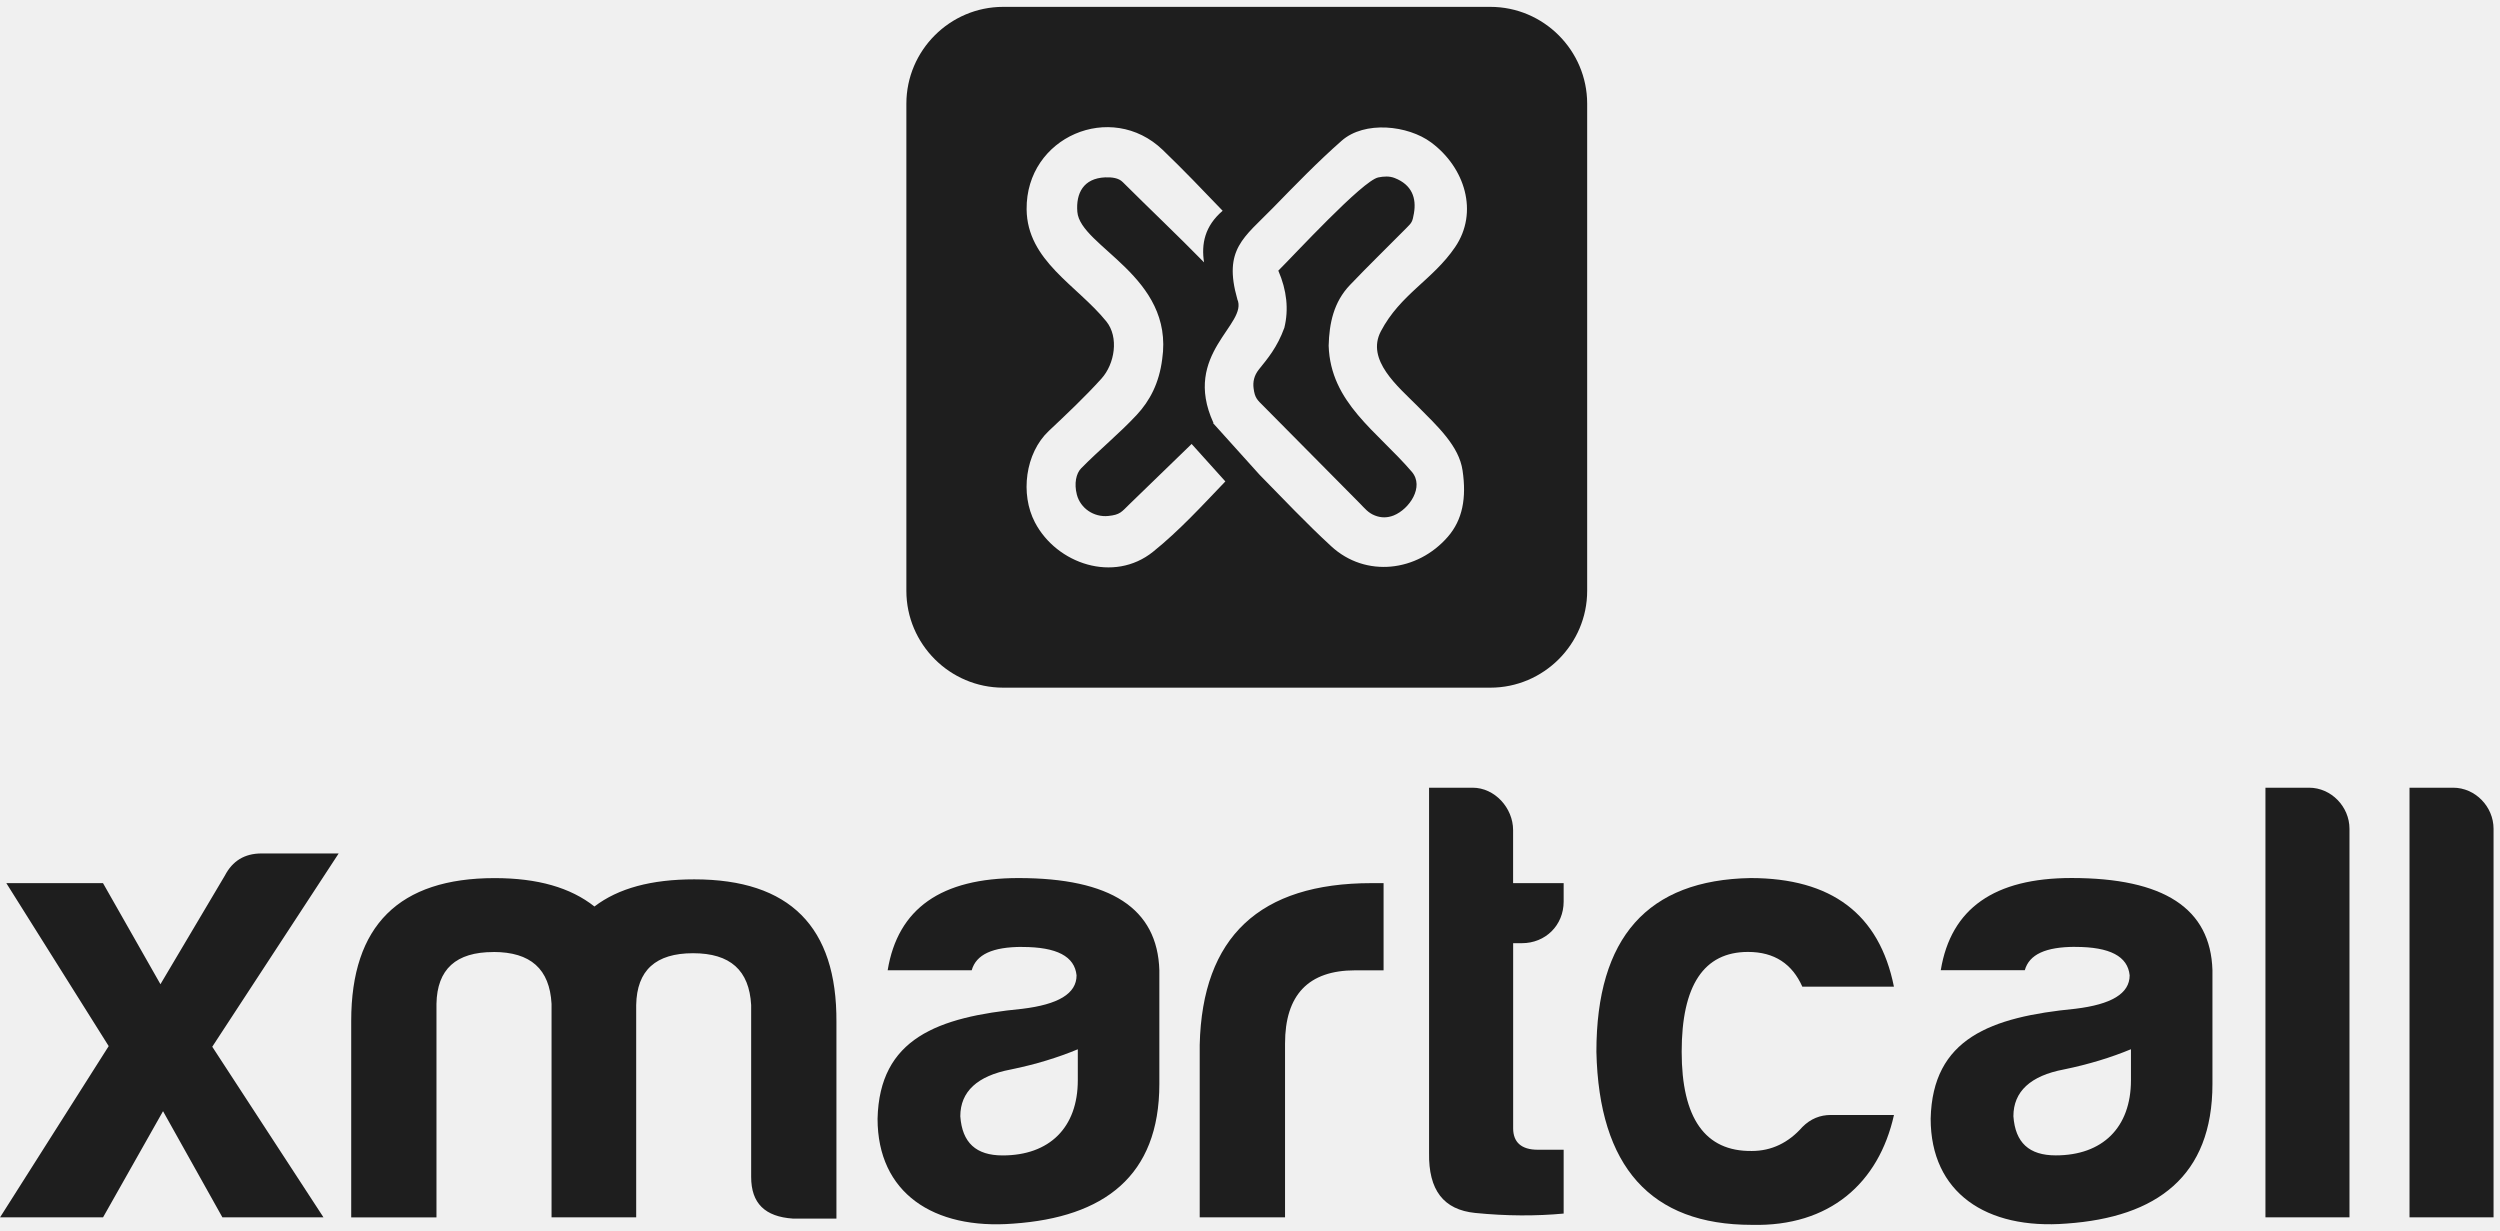
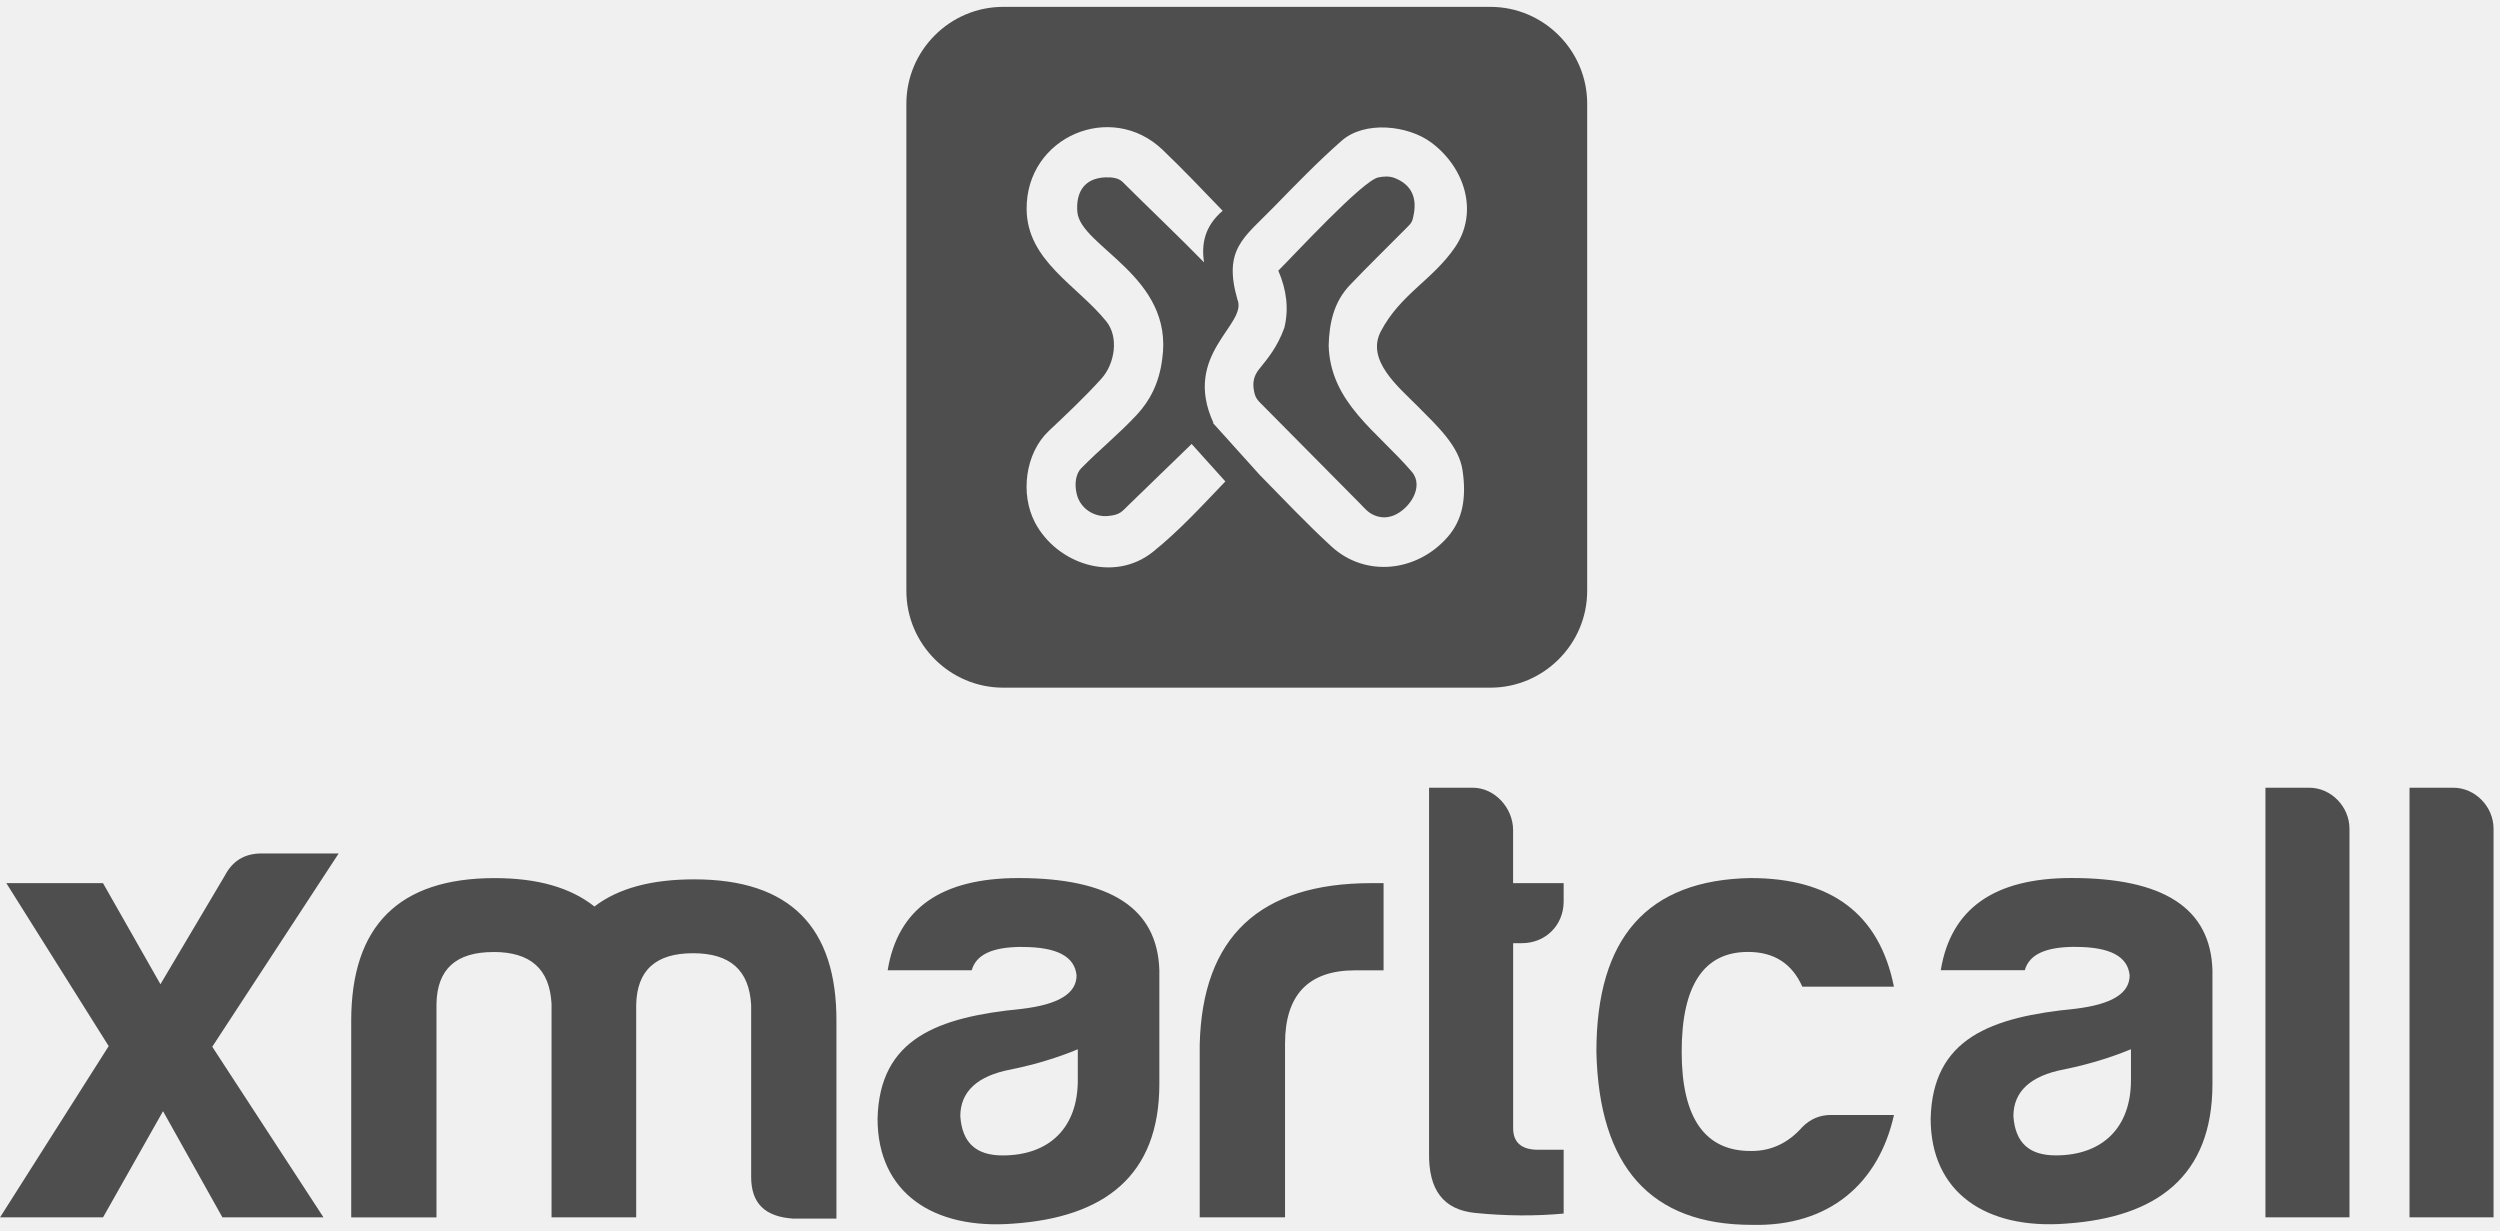
<svg xmlns="http://www.w3.org/2000/svg" width="197" height="97" viewBox="0 0 197 97" fill="none">
-   <g clip-path="url(#clip0_118_51)">
-     <path fill-rule="evenodd" clip-rule="evenodd" d="M123.216 71.032V69.591H119.232V65.41C119.232 63.667 117.786 62.071 116.043 62.071H112.61V90.848C112.561 93.784 113.753 95.327 116.243 95.58C118.734 95.829 121.073 95.829 123.216 95.629V90.599H121.175C119.881 90.599 119.236 90.003 119.236 88.909V74.323H119.93C121.771 74.323 123.216 72.926 123.216 71.036V71.032ZM94.541 95.927H101.261V82.234C101.261 78.401 103.102 76.462 106.784 76.462H109.026V69.591H108.078C99.269 69.591 94.737 73.82 94.537 82.332V95.923L94.541 95.927ZM80.55 74.621C83.29 74.621 84.682 75.368 84.833 76.858C84.833 78.303 83.388 79.152 80.55 79.495C73.88 80.144 69.299 81.834 69.152 88.158C69.152 93.984 73.533 96.919 79.856 96.421C86.976 95.923 91.357 92.689 91.357 85.418V76.458C91.21 71.579 87.523 69.191 80.257 69.191C74.182 69.191 70.749 71.579 69.948 76.458H76.57C76.921 75.212 78.215 74.616 80.555 74.616L80.55 74.621ZM79.007 91.048C76.917 91.048 75.819 90.052 75.672 87.962C75.672 86.019 77.015 84.773 79.656 84.275C81.596 83.879 83.388 83.328 84.931 82.683V85.125C84.931 88.856 82.694 91.048 79.007 91.048ZM38.881 75.016C41.816 75.016 43.31 76.36 43.462 79.099V95.927H50.132V79.197C50.181 76.458 51.675 75.114 54.611 75.114C57.546 75.114 59.04 76.458 59.191 79.197V92.738C59.191 94.829 60.285 95.874 62.477 96.025H65.911V80.54C65.96 73.024 62.224 69.293 54.709 69.293C51.324 69.293 48.732 69.991 46.842 71.432C44.952 69.938 42.363 69.195 38.975 69.195C31.459 69.195 27.675 72.926 27.675 80.446V95.931H34.394V79.103C34.443 76.364 35.938 75.021 38.873 75.021L38.881 75.016ZM20.608 67.252C19.265 67.252 18.318 67.848 17.722 68.991L12.643 77.556L8.116 69.591H0.498L8.565 82.434L0.004 95.927H8.12L12.847 87.562L17.526 95.927H25.491L16.726 82.483L26.687 67.252H20.612H20.608Z" fill="#1E1E1E" />
-     <path fill-rule="evenodd" clip-rule="evenodd" d="M193.308 62.071H189.87V95.927H196.492V65.308C196.492 63.565 195.051 62.071 193.308 62.071ZM181.954 62.071H178.517V95.927H185.139V65.308C185.139 63.565 183.698 62.071 181.954 62.071ZM163.534 74.616C166.274 74.616 167.666 75.364 167.817 76.854C167.817 78.299 166.372 79.148 163.534 79.491C156.864 80.14 152.283 81.83 152.136 88.154C152.136 93.979 156.517 96.915 162.84 96.417C169.96 95.919 174.341 92.685 174.341 85.414V76.454C174.194 71.575 170.507 69.187 163.241 69.187C157.166 69.187 153.733 71.575 152.932 76.454H159.554C159.901 75.208 161.199 74.612 163.539 74.612L163.534 74.616ZM161.991 91.044C159.901 91.044 158.803 90.048 158.656 87.958C158.656 86.015 159.999 84.769 162.64 84.271C164.58 83.875 166.372 83.324 167.919 82.679V85.121C167.919 88.852 165.678 91.044 161.995 91.044H161.991ZM149.246 87.86H144.269C143.424 87.86 142.677 88.158 142.028 88.807C140.934 90.052 139.591 90.697 138.044 90.697C134.357 90.746 132.516 88.105 132.516 82.879C132.516 77.654 134.259 75.012 137.742 75.012C139.832 75.012 141.228 75.96 142.024 77.752H149.242C148.095 72.024 144.314 69.191 137.942 69.191C129.83 69.338 125.796 73.869 125.796 82.879C125.996 91.942 130.079 96.519 138.044 96.519C144.167 96.67 148.05 93.232 149.246 87.856V87.86Z" fill="#1E1E1E" />
-     <path fill-rule="evenodd" clip-rule="evenodd" d="M79.048 0.541H117.443C121.636 0.541 125.069 3.974 125.069 8.171V46.562C125.069 50.755 121.636 54.188 117.443 54.188H79.048C74.856 54.188 71.422 50.759 71.422 46.562V8.171C71.422 3.974 74.856 0.541 79.048 0.541ZM100.73 21.324C101.404 22.88 101.559 24.382 101.208 25.823C100.64 27.387 99.877 28.268 99.203 29.11C98.807 29.608 98.721 30.11 98.783 30.596C98.881 31.367 99.068 31.506 99.579 32.016C102.106 34.568 104.633 37.115 107.156 39.667C107.552 40.067 107.813 40.418 108.352 40.626C108.834 40.814 109.328 40.814 109.822 40.618C111.054 40.124 112.259 38.356 111.25 37.176C108.511 33.976 104.845 31.747 104.698 27.244C104.743 25.484 105.09 23.802 106.38 22.455C107.821 20.945 109.324 19.487 110.793 18.001C111.263 17.528 111.295 17.499 111.418 16.809C111.626 15.605 111.259 14.56 109.903 14.029C109.491 13.866 109.042 13.894 108.613 13.98C107.384 14.217 101.963 20.112 100.73 21.328V21.324ZM94.884 20.679C92.781 18.532 90.597 16.466 88.47 14.347C88.14 14.017 87.633 13.96 87.091 13.976C85.368 14.049 84.776 15.237 84.894 16.691C85.111 19.446 92.537 21.757 91.581 28.301C91.344 30.183 90.61 31.583 89.569 32.698C88.189 34.18 86.609 35.462 85.192 36.907C84.8 37.307 84.629 38.095 84.857 38.981C85.139 40.05 86.188 40.773 87.327 40.659C88.27 40.565 88.372 40.344 89.005 39.728L93.9 34.984L96.558 37.936C94.721 39.854 92.928 41.818 90.859 43.48C87.776 45.958 83.269 44.447 81.551 41.161C80.387 38.94 80.779 35.715 82.649 33.955C84.061 32.624 85.478 31.29 86.784 29.848C87.854 28.669 88.177 26.562 87.18 25.329C84.866 22.471 80.938 20.553 80.897 16.495C80.84 10.779 87.56 7.918 91.618 11.808C93.239 13.364 94.79 14.988 96.345 16.609C94.933 17.817 94.651 19.222 94.88 20.683L94.884 20.679ZM100.305 16.38H100.309C102.073 14.572 103.829 12.755 105.723 11.09C107.531 9.497 110.948 9.869 112.773 11.224C115.439 13.2 116.537 16.727 114.659 19.479C112.896 22.067 110.352 23.174 108.813 26.105C107.621 28.37 110.173 30.465 111.663 31.963C113.316 33.629 114.97 35.147 115.251 37.078C115.57 39.242 115.251 40.965 114.088 42.3C111.687 45.064 107.613 45.545 104.902 43.047C102.947 41.247 101.118 39.312 99.256 37.413L95.594 33.347L95.619 33.322C93.108 27.856 98.403 25.55 97.493 23.561H97.497C96.382 19.634 98.023 18.724 100.305 16.384V16.38Z" fill="#1E1E1E" />
+   <g clip-path="url(#clip0_145_88)">
+     <path fill-rule="evenodd" clip-rule="evenodd" d="M123.216 71.032V69.591H119.232V65.41C119.232 63.667 117.787 62.071 116.043 62.071H112.61V90.848C112.561 93.784 113.753 95.327 116.243 95.58C118.734 95.829 121.073 95.829 123.216 95.629V90.599H121.175C119.881 90.599 119.236 90.003 119.236 88.909V74.323H119.93C121.771 74.323 123.216 72.926 123.216 71.036V71.032ZM94.541 95.927H101.261V82.234C101.261 78.401 103.102 76.462 106.784 76.462H109.026V69.591H108.079C99.269 69.591 94.737 73.82 94.537 82.332V95.923L94.541 95.927ZM80.551 74.621C83.29 74.621 84.682 75.368 84.833 76.858C84.833 78.303 83.388 79.152 80.551 79.495C73.88 80.144 69.299 81.834 69.152 88.158C69.152 93.984 73.533 96.919 79.857 96.421C86.976 95.923 91.357 92.689 91.357 85.418V76.458C91.21 71.579 87.523 69.191 80.257 69.191C74.182 69.191 70.749 71.579 69.948 76.458H76.57C76.921 75.212 78.216 74.616 80.555 74.616L80.551 74.621ZM79.007 91.048C76.917 91.048 75.819 90.052 75.672 87.962C75.672 86.019 77.015 84.773 79.657 84.275C81.596 83.879 83.388 83.328 84.931 82.683V85.125C84.931 88.856 82.694 91.048 79.007 91.048ZM38.881 75.016C41.816 75.016 43.311 76.36 43.462 79.099V95.927H50.132V79.197C50.181 76.458 51.675 75.114 54.611 75.114C57.546 75.114 59.04 76.458 59.191 79.197V92.738C59.191 94.829 60.285 95.874 62.478 96.025H65.911V80.54C65.96 73.024 62.224 69.293 54.709 69.293C51.324 69.293 48.732 69.991 46.842 71.432C44.952 69.938 42.363 69.195 38.975 69.195C31.459 69.195 27.675 72.926 27.675 80.446V95.931H34.395V79.103C34.444 76.364 35.938 75.021 38.873 75.021L38.881 75.016ZM20.608 67.252C19.265 67.252 18.318 67.848 17.722 68.991L12.643 77.556L8.116 69.591H0.498L8.565 82.434L0.004 95.927H8.12L12.847 87.562L17.526 95.927H25.491L16.726 82.483L26.687 67.252H20.612H20.608Z" fill="#4E4E4E" />
+     <path fill-rule="evenodd" clip-rule="evenodd" d="M193.308 62.071H189.87V95.927H196.492V65.308C196.492 63.565 195.051 62.071 193.308 62.071ZM181.954 62.071H178.517V95.927H185.139V65.308C185.139 63.565 183.698 62.071 181.954 62.071ZM163.534 74.616C166.274 74.616 167.666 75.364 167.817 76.854C167.817 78.299 166.372 79.148 163.534 79.491C156.864 80.14 152.283 81.83 152.136 88.154C152.136 93.979 156.517 96.915 162.84 96.417C169.96 95.919 174.341 92.685 174.341 85.414V76.454C174.194 71.575 170.507 69.187 163.241 69.187C157.166 69.187 153.733 71.575 152.932 76.454H159.554C159.901 75.208 161.199 74.612 163.539 74.612L163.534 74.616ZM161.991 91.044C159.901 91.044 158.803 90.048 158.656 87.958C158.656 86.015 159.999 84.769 162.64 84.271C164.58 83.875 166.372 83.324 167.919 82.679V85.121C167.919 88.852 165.678 91.044 161.995 91.044H161.991ZM149.246 87.86H144.269C143.424 87.86 142.677 88.158 142.028 88.807C140.934 90.052 139.591 90.697 138.044 90.697C134.357 90.746 132.516 88.105 132.516 82.879C132.516 77.654 134.259 75.012 137.742 75.012C139.832 75.012 141.228 75.96 142.024 77.752H149.242C148.095 72.024 144.314 69.191 137.942 69.191C129.83 69.338 125.796 73.869 125.796 82.879C125.996 91.942 130.079 96.519 138.044 96.519C144.167 96.67 148.05 93.232 149.246 87.856V87.86Z" fill="#4E4E4E" />
+     <path fill-rule="evenodd" clip-rule="evenodd" d="M79.048 0.541H117.444C121.636 0.541 125.07 3.974 125.07 8.171V46.562C125.07 50.755 121.636 54.188 117.444 54.188H79.048C74.856 54.188 71.422 50.759 71.422 46.562V8.171C71.422 3.974 74.856 0.541 79.048 0.541ZM100.73 21.324C101.404 22.88 101.559 24.382 101.208 25.823C100.64 27.387 99.877 28.268 99.203 29.11C98.807 29.608 98.722 30.11 98.783 30.596C98.881 31.367 99.069 31.506 99.579 32.016C102.106 34.568 104.633 37.115 107.156 39.667C107.552 40.067 107.813 40.418 108.352 40.626C108.834 40.814 109.328 40.814 109.822 40.618C111.055 40.124 112.259 38.356 111.251 37.176C108.511 33.976 104.845 31.747 104.698 27.244C104.743 25.484 105.09 23.802 106.38 22.455C107.821 20.945 109.324 19.487 110.793 18.001C111.263 17.528 111.295 17.499 111.418 16.809C111.626 15.605 111.259 14.56 109.903 14.029C109.491 13.866 109.042 13.894 108.613 13.98C107.384 14.217 101.963 20.112 100.73 21.328V21.324ZM94.884 20.679C92.782 18.532 90.597 16.466 88.471 14.347C88.14 14.017 87.634 13.96 87.091 13.976C85.368 14.049 84.776 15.237 84.894 16.691C85.111 19.446 92.537 21.757 91.581 28.301C91.345 30.183 90.61 31.583 89.569 32.698C88.189 34.18 86.609 35.462 85.192 36.907C84.8 37.307 84.629 38.095 84.858 38.981C85.139 40.05 86.188 40.773 87.327 40.659C88.27 40.565 88.373 40.344 89.005 39.728L93.9 34.984L96.558 37.936C94.721 39.854 92.928 41.818 90.859 43.48C87.776 45.958 83.269 44.447 81.551 41.161C80.387 38.94 80.779 35.715 82.649 33.955C84.061 32.624 85.478 31.29 86.784 29.848C87.854 28.669 88.177 26.562 87.18 25.329C84.866 22.471 80.938 20.553 80.898 16.495C80.84 10.779 87.56 7.918 91.618 11.808C93.239 13.364 94.79 14.988 96.346 16.609C94.933 17.817 94.651 19.222 94.88 20.683L94.884 20.679ZM100.306 16.38H100.31C102.073 14.572 103.829 12.755 105.723 11.09C107.531 9.497 110.948 9.869 112.773 11.224C115.439 13.2 116.537 16.727 114.659 19.479C112.896 22.067 110.352 23.174 108.813 26.105C107.621 28.37 110.173 30.465 111.663 31.963C113.316 33.629 114.97 35.147 115.251 37.078C115.57 39.242 115.251 40.965 114.088 42.3C111.687 45.064 107.613 45.545 104.902 43.047C102.947 41.247 101.118 39.312 99.256 37.413L95.594 33.347L95.619 33.322C93.108 27.856 98.403 25.55 97.493 23.561H97.497C96.382 19.634 98.023 18.724 100.306 16.384V16.38Z" fill="#4E4E4E" />
  </g>
  <defs>
-     <clipPath id="clip0_118_51">
+     <clipPath id="clip0_145_88">
      <rect width="196.496" height="95.985" fill="white" transform="translate(0 0.539062)" />
    </clipPath>
  </defs>
</svg>
